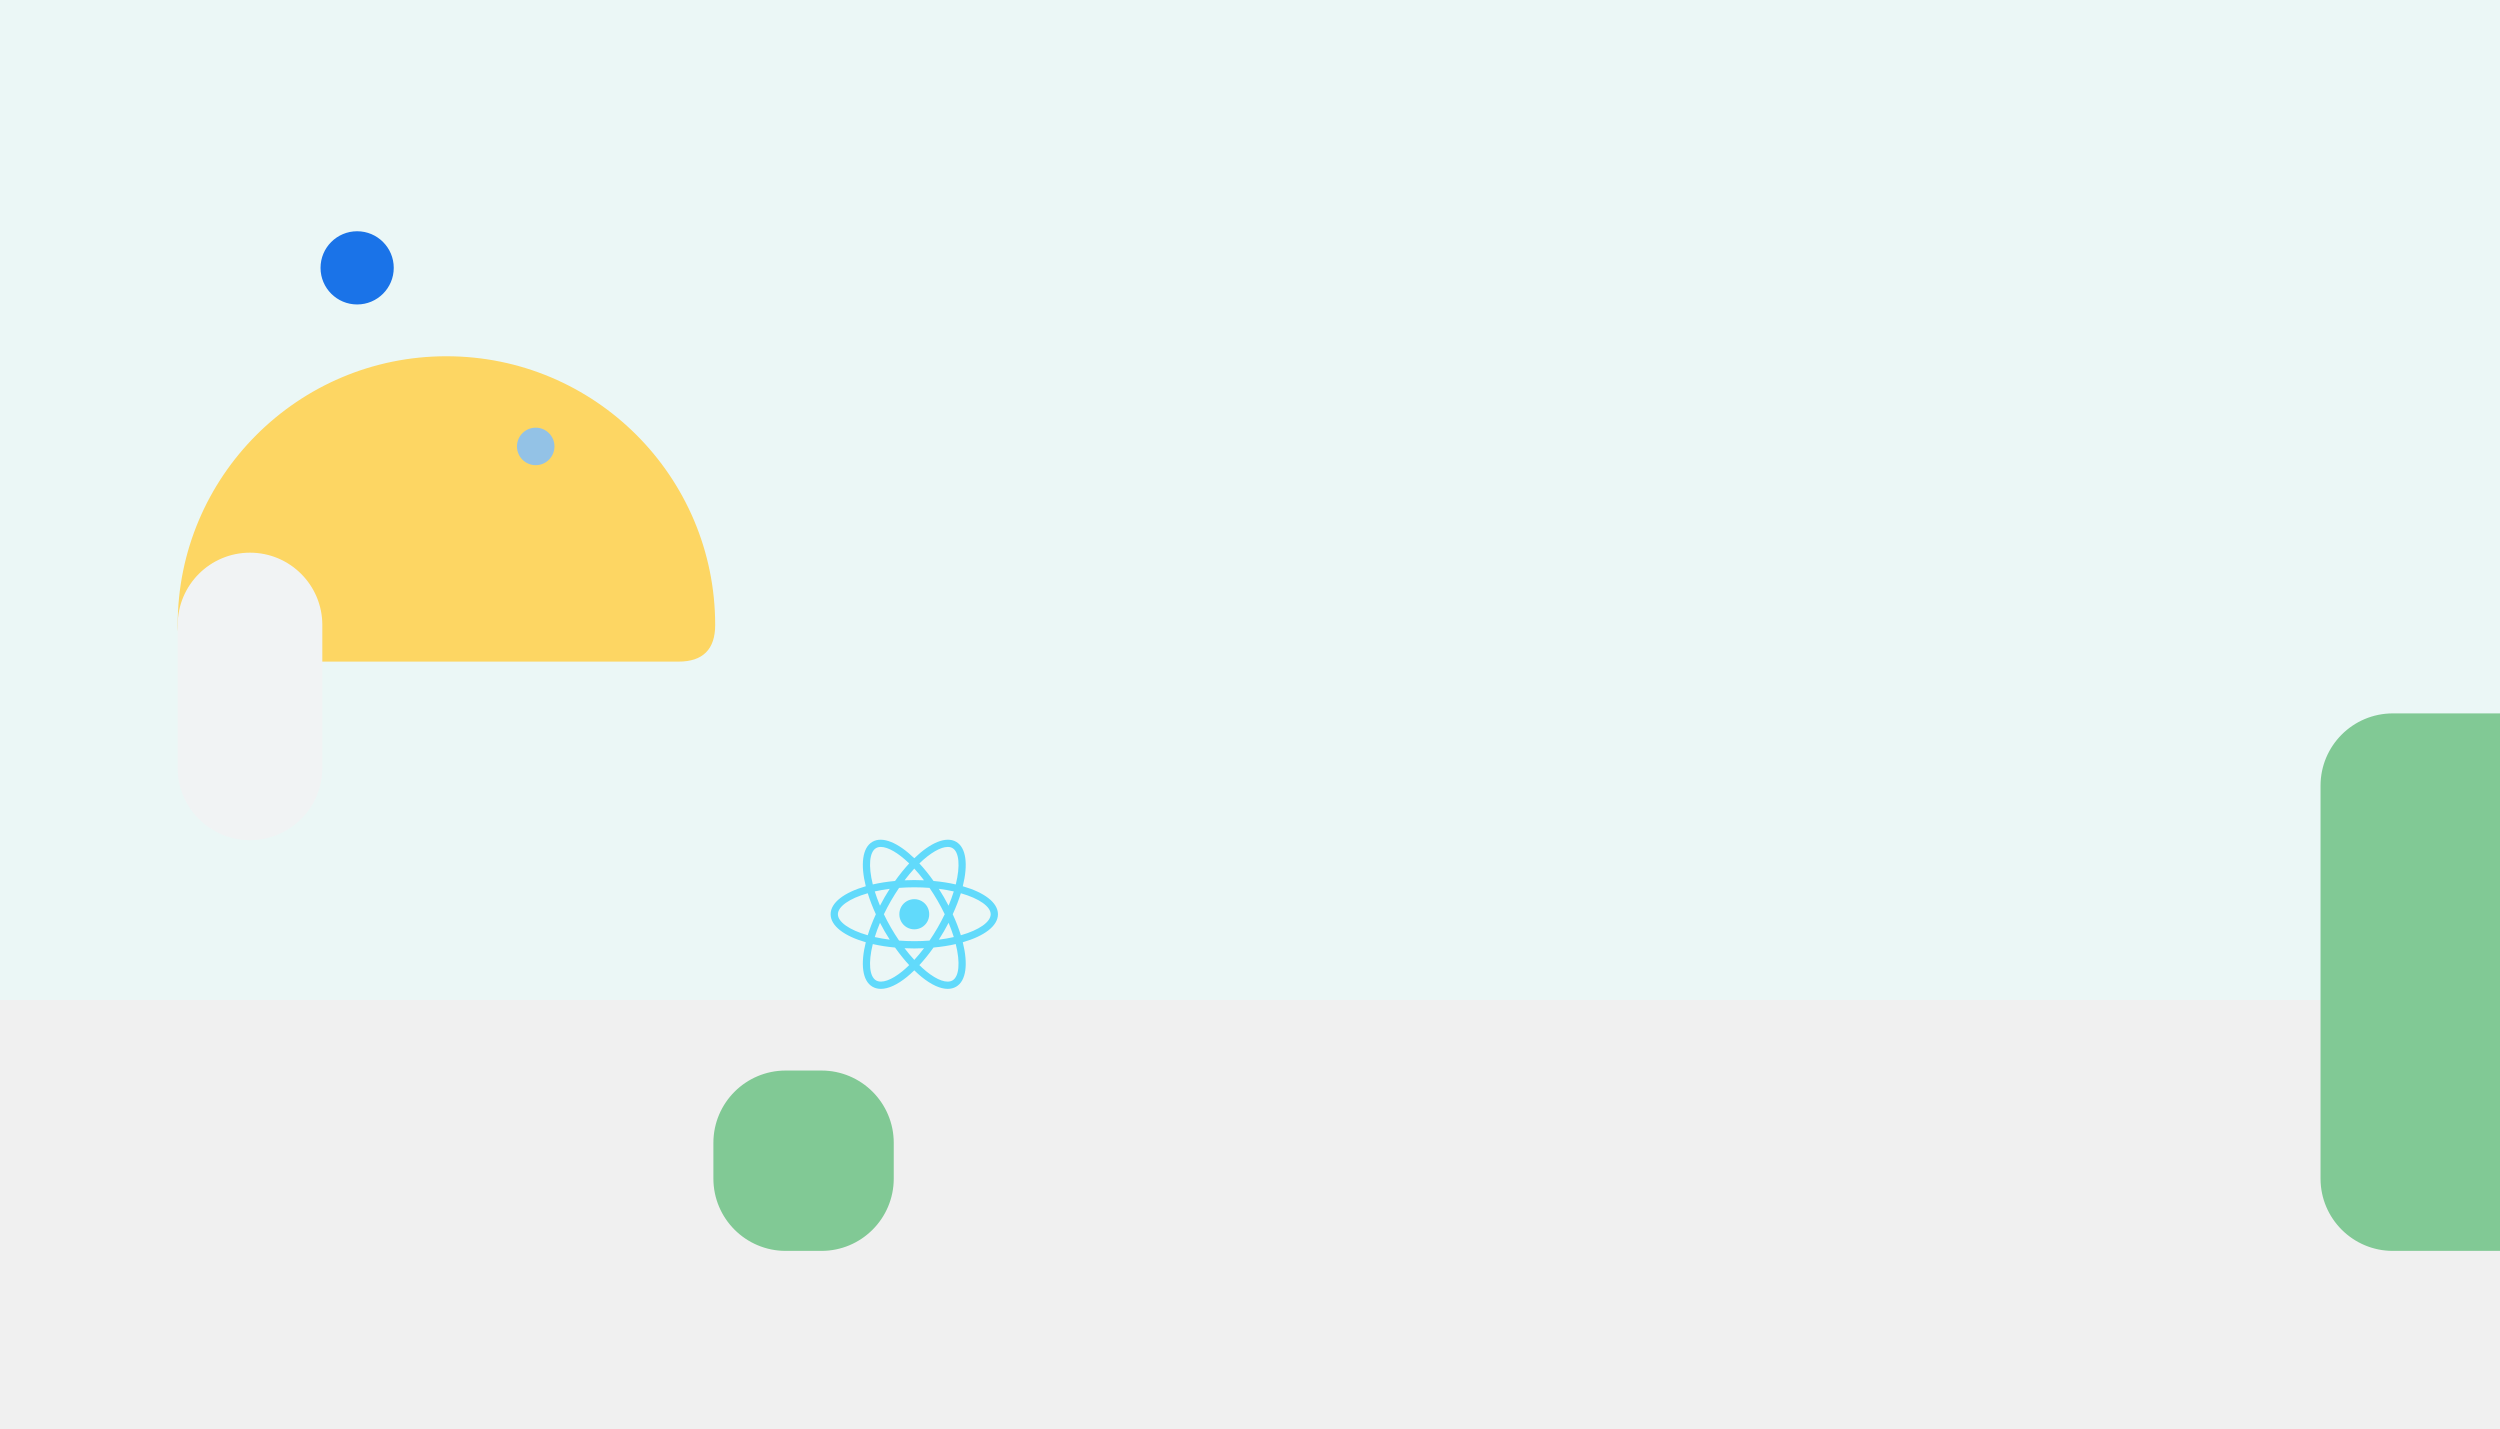
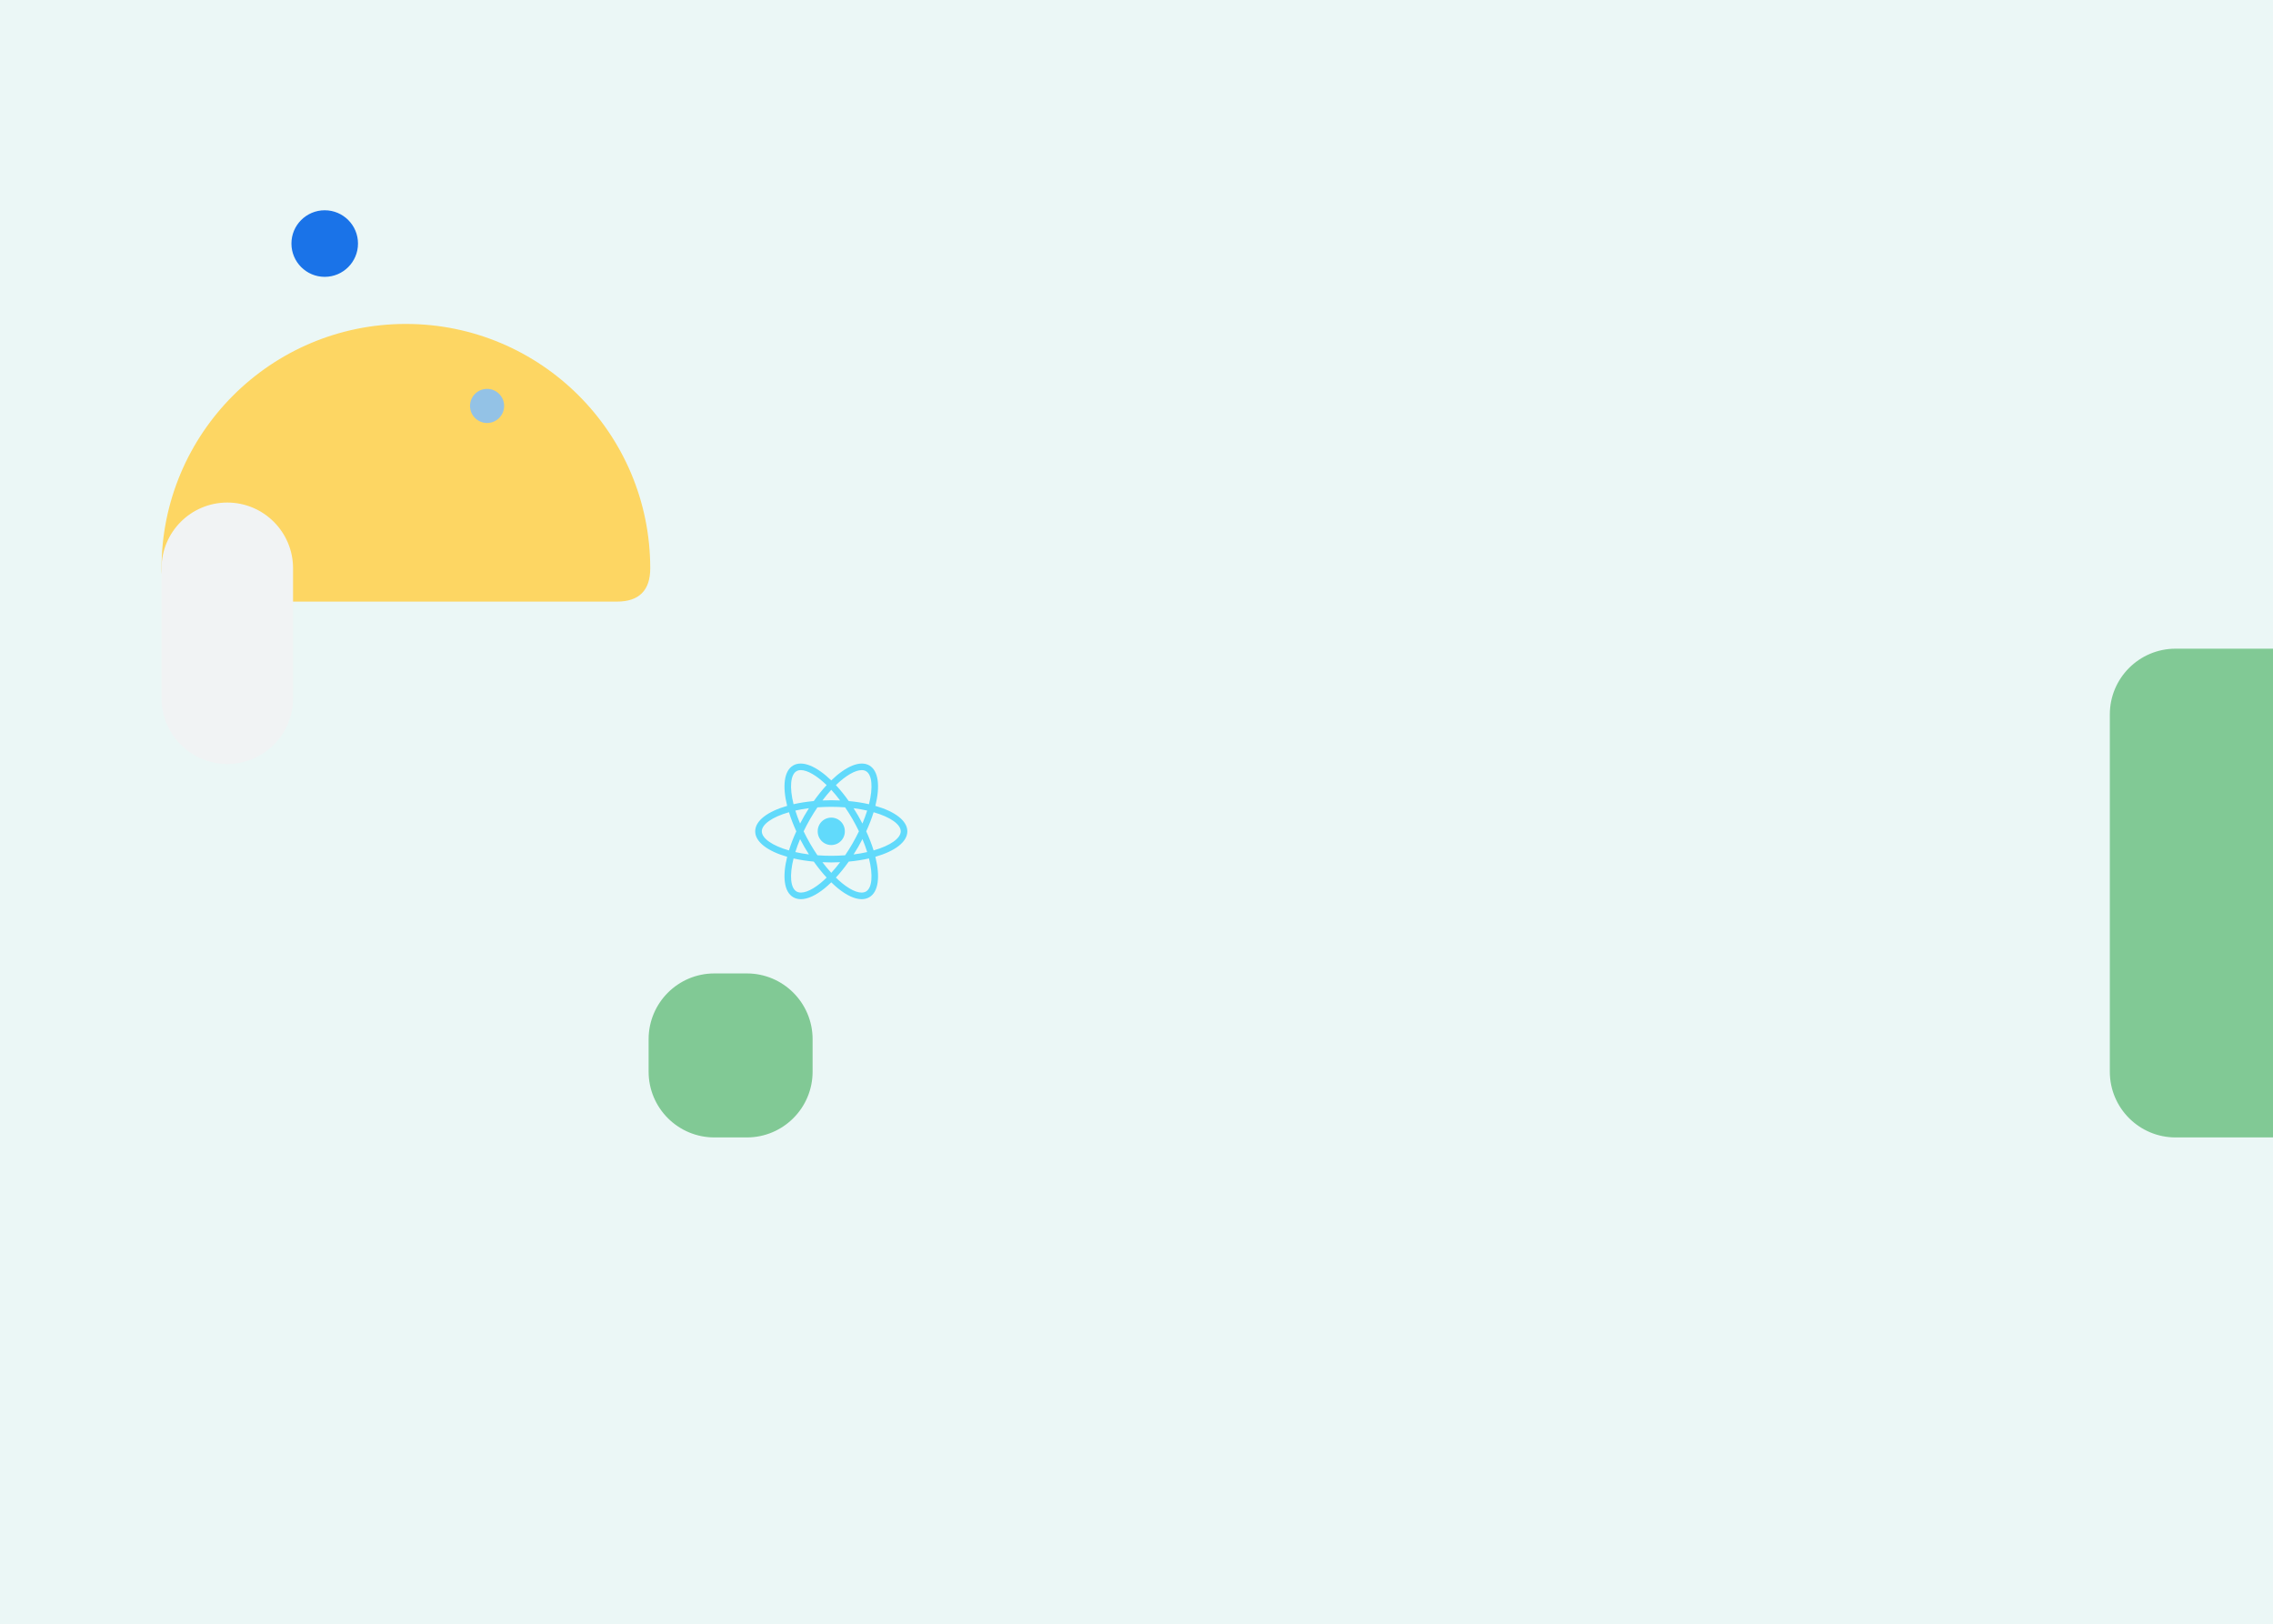
- <svg xmlns="http://www.w3.org/2000/svg" version="1.1" baseProfile="full" width="100%" height="100%" viewBox="0 0 1400 800">
-   <path fill="#ebf7f6" d="M0 0h1440v560H0z" />
+ <svg xmlns="http://www.w3.org/2000/svg" version="1.1" baseProfile="full" width="100%" height="100%" viewBox="0 0 1400 1000">
+   <path fill="#ebf7f6" d="M0 0h1440v1060H0z" />
  <path d="M512 511.979m-8.358 0a8.358 8.358 0 1 0 16.715 0 8.358 8.358 0 1 0-16.715 0Z M558.855 511.979c0-6.561-7.71-12.244-19.693-15.681 3.019-12.098 1.954-21.615-3.73-24.895-5.694-3.28-14.469 0.554-23.433 9.214-8.964-8.661-17.739-12.495-23.433-9.214-5.683 3.28-6.749 12.808-3.73 24.895C472.855 499.735 465.145 505.418 465.145 511.979S472.855 524.223 484.838 527.66c-3.019 12.087-1.954 21.615 3.73 24.895 1.4 0.815 2.988 1.212 4.722 1.212 4.147 0 9.173-2.277 14.626-6.707 1.358-1.107 2.727-2.361 4.085-3.677 1.358 1.316 2.727 2.57 4.085 3.677 5.453 4.43 10.468 6.707 14.626 6.707 1.734 0 3.322-0.397 4.722-1.212 5.683-3.28 6.749-12.798 3.73-24.895 11.983-3.437 19.693-9.12 19.693-15.681zM533.396 474.934c3.688 2.131 4.461 9.852 1.839 20.351-3.834-0.878-8.013-1.536-12.463-1.943-2.58-3.646-5.244-6.937-7.919-9.82 6.185-5.986 11.931-9.235 15.88-9.235 1.003-0.01 1.901 0.209 2.664 0.648zM525.059 519.522c-1.442 2.507-2.967 4.91-4.524 7.208-2.727 0.209-5.568 0.324-8.535 0.324-2.957 0-5.798-0.115-8.525-0.324-1.567-2.298-3.082-4.712-4.524-7.208-1.473-2.56-2.789-5.077-3.98-7.543 1.191-2.466 2.507-4.983 3.98-7.543 1.473-2.56 2.998-4.952 4.534-7.219 2.727-0.209 5.568-0.324 8.525-0.324 2.957 0 5.798 0.115 8.525 0.324 1.536 2.257 3.061 4.659 4.534 7.208 1.473 2.56 2.789 5.077 3.98 7.543-1.201 2.476-2.518 4.994-3.991 7.553z m6.143-2.758c1.17 2.779 2.131 5.443 2.925 7.992-2.601 0.585-5.401 1.086-8.389 1.463 0.972-1.515 1.922-3.061 2.852-4.659 0.919-1.609 1.786-3.207 2.612-4.795zM512 537.543c-1.849-2.006-3.667-4.189-5.453-6.54 1.786 0.084 3.604 0.136 5.453 0.136 1.849 0 3.667-0.052 5.453-0.136-1.786 2.351-3.604 4.534-5.453 6.54zM498.262 526.218c-2.988-0.376-5.777-0.878-8.389-1.463 0.794-2.549 1.755-5.213 2.925-7.992 0.825 1.588 1.682 3.186 2.612 4.795 0.93 1.588 1.88 3.134 2.852 4.659zM492.798 507.194c-1.17-2.779-2.131-5.443-2.925-7.992 2.601-0.585 5.391-1.086 8.379-1.463-0.961 1.504-1.922 3.051-2.842 4.659-0.919 1.609-1.786 3.207-2.612 4.795zM512 486.415c1.807 1.954 3.636 4.158 5.443 6.55-1.786-0.084-3.594-0.136-5.443-0.136-1.849 0-3.656 0.052-5.443 0.136 1.807-2.392 3.636-4.597 5.443-6.55z m16.58 15.984c-0.93-1.598-1.88-3.145-2.842-4.659 2.988 0.376 5.777 0.878 8.379 1.463-0.794 2.549-1.755 5.213-2.925 7.992-0.815-1.588-1.682-3.186-2.612-4.795zM490.604 474.934c0.752-0.439 1.651-0.648 2.674-0.648 3.949 0 9.684 3.249 15.869 9.235-2.674 2.883-5.338 6.185-7.919 9.82-4.44 0.407-8.629 1.066-12.463 1.943-2.622-10.51-1.839-18.23 1.839-20.351zM469.219 511.979c0-4.262 6.3-8.796 16.715-11.763 1.16 3.761 2.674 7.71 4.544 11.763-1.86 4.053-3.385 8.002-4.544 11.763-10.416-2.967-16.715-7.511-16.715-11.763z m36.126 31.916c-6.237 5.067-11.607 6.937-14.741 5.14-3.688-2.131-4.461-9.852-1.839-20.351 3.834 0.878 8.013 1.536 12.463 1.943 2.549 3.604 5.213 6.906 7.919 9.841-1.264 1.222-2.528 2.392-3.803 3.427z m28.05 5.14c-3.124 1.807-8.504-0.063-14.741-5.14-1.264-1.034-2.539-2.204-3.813-3.427 2.716-2.936 5.37-6.237 7.919-9.841 4.44-0.407 8.629-1.066 12.463-1.954 2.633 10.51 1.849 18.23-1.828 20.361z m4.68-25.292c-1.16-3.761-2.674-7.71-4.544-11.763 1.86-4.053 3.385-8.002 4.544-11.763 10.416 2.977 16.715 7.511 16.715 11.763-0.01 4.252-6.31 8.796-16.715 11.763z" fill="#61DAFB" p-id="1320">
    <animateTransform attributeType="XML" attributeName="transform" begin="0s" dur="35s" type="rotate" from="300 150 350" to="300 450 450" repeatCount="indefinite" />
  </path>
  <rect x="400" y="600" rx="40" ry="40" width="100" height="100" stroke="rgb(129, 201, 149)" fill="rgb(129, 201, 149)">
    <animateTransform attributeType="XML" attributeName="transform" begin="0s" dur="35s" type="rotate" from="-30 550 750" to="330 550 750" repeatCount="indefinite" />
  </rect>
  <rect x="1300" y="400" rx="40" ry="40" width="300" height="300" stroke="rgb(129, 201, 149)" fill="rgb(129, 201, 149)">
    <animateTransform attributeType="XML" attributeName="transform" begin="0s" dur="135s" type="rotate" from="0 1850 350" to="360 1450 550" repeatCount="indefinite" />
  </rect>
  <path d="M 100 350 A 150 150 0 1 1 400 350 Q400 370 380 370 L 250 370 L 120 370 Q100 370 100 350" stroke="rgb(253, 214, 99)" fill="rgb(253, 214, 99)">
    <animateMotion path="M 800 -200 L 800 -300 L 800 -200" dur="20s" begin="0s" repeatCount="indefinite" />
    <animateTransform attributeType="XML" attributeName="transform" begin="0s" dur="310s" type="rotate" values="0 210 530 ; -30 210 530 ; 0 210 530" keyTimes="0 ; 0.5 ; 1" repeatCount="indefinite" />
  </path>
  <circle cx="200" cy="150" r="20" stroke="#1a73e8" fill="#1a73e8">
    <animateMotion path="M 0 0 L 40 20 Z" dur="15s" repeatCount="indefinite" />
  </circle>
  <circle cx="300" cy="250" r="10" stroke="#93c2e6" fill="#93c2e6">
    <animateMotion path="M 20 20 L 10 50 Z" dur="12s" repeatCount="indefinite" />
  </circle>
  <path d="M 100 350 A 40 40 0 1 1 180 350 L 180 430 A 40 40 0 1 1 100 430 Z" stroke="rgb(241, 243, 244)" fill="rgb(241, 243, 244)">
    <animateMotion path="M 140 90 L 180 360 L 140 390" dur="20s" begin="0s" repeatCount="indefinite" />
    <animateTransform attributeType="XML" attributeName="transform" begin="0s" dur="30s" type="rotate" values="0 140 390; -60 140 390; 0 140 390" keyTimes="0 ; 0.5 ; 1" repeatCount="indefinite" />
  </path>
  <defs>
    <mask id="SvgjsMask1023">
-       <path fill="#fff" d="M0 0h1440v560H0z" />
+       <path fill="#fff" d="M0 0h1440v1060H0z" />
    </mask>
  </defs>
</svg>
